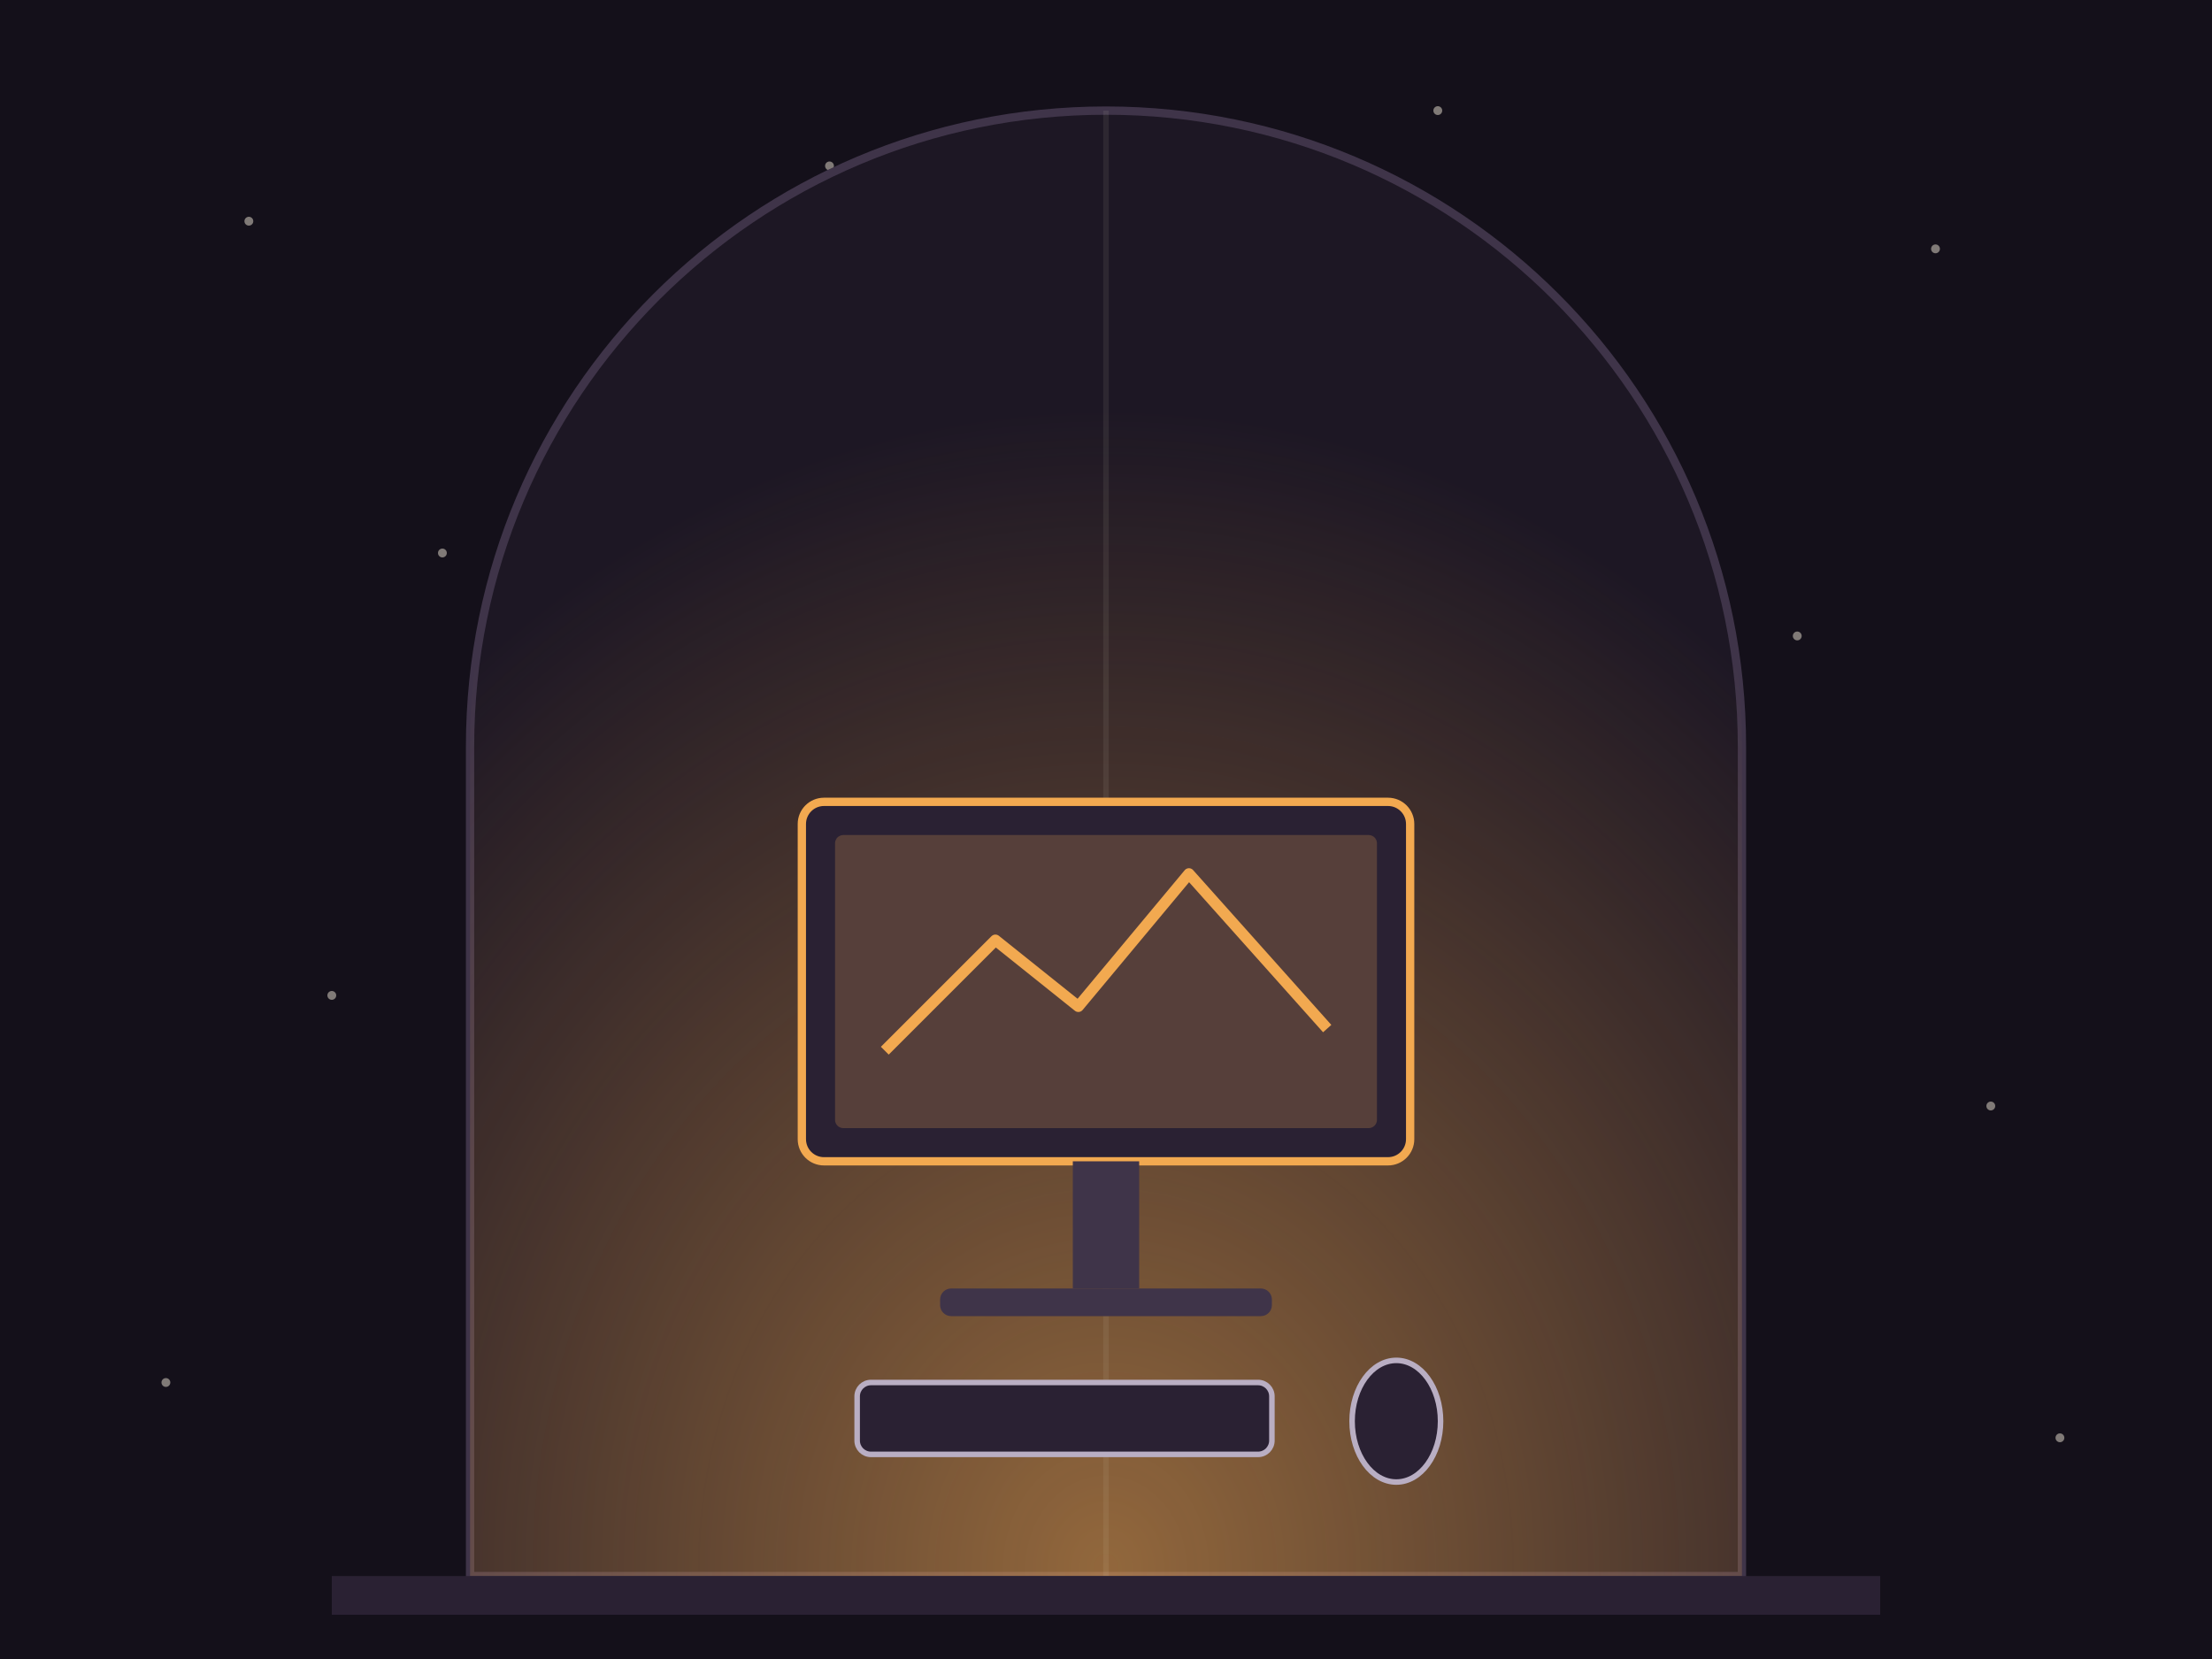
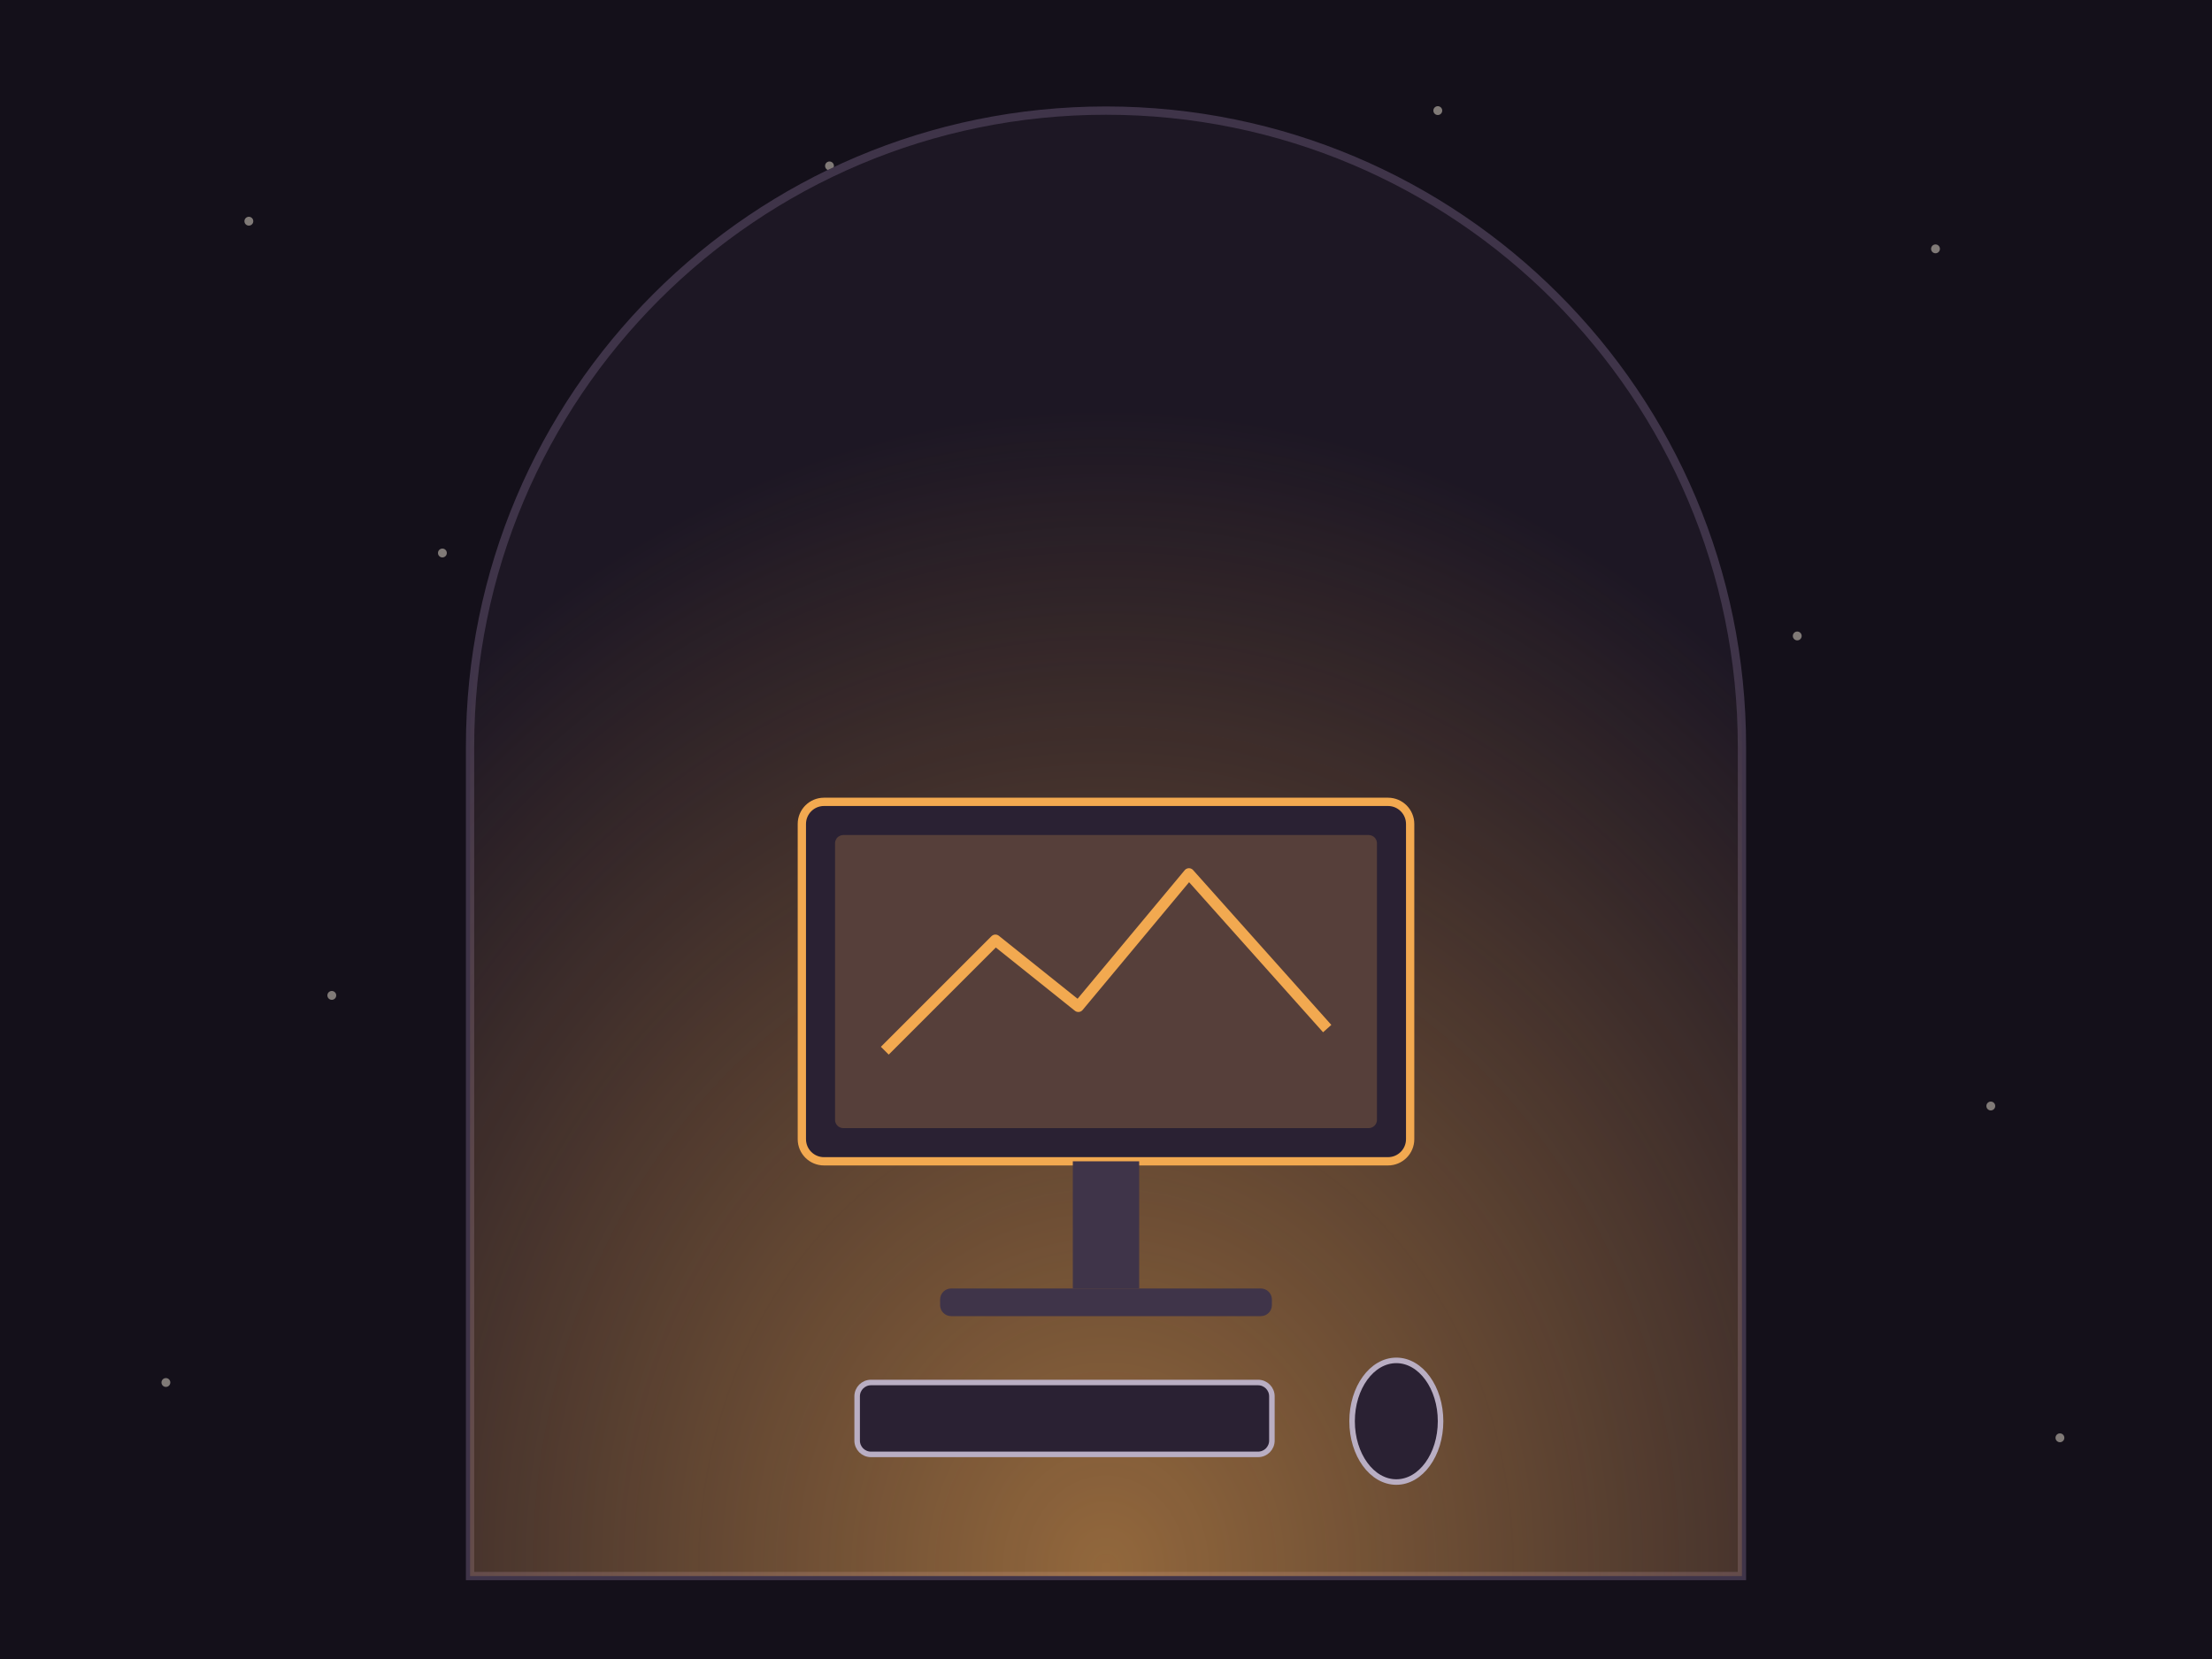
<svg xmlns="http://www.w3.org/2000/svg" viewBox="0 0 800 600" role="img" aria-label="A gaming monitor, keyboard and mouse glowing under an arched window">
  <defs>
    <radialGradient id="g" cx="50%" cy="100%" r="80%">
      <stop offset="0" stop-color="#f2a950" stop-opacity=".55" />
      <stop offset="1" stop-color="#f2a950" stop-opacity="0" />
    </radialGradient>
  </defs>
  <rect width="800" height="600" fill="#14101a" />
  <circle cx="90" cy="80" r="1.6" fill="#ebe3d3" opacity=".5" />
  <circle cx="160" cy="200" r="1.6" fill="#ebe3d3" opacity=".5" />
  <circle cx="120" cy="360" r="1.6" fill="#ebe3d3" opacity=".5" />
  <circle cx="700" cy="90" r="1.6" fill="#ebe3d3" opacity=".5" />
  <circle cx="650" cy="230" r="1.6" fill="#ebe3d3" opacity=".5" />
  <circle cx="720" cy="400" r="1.6" fill="#ebe3d3" opacity=".5" />
  <circle cx="60" cy="500" r="1.6" fill="#ebe3d3" opacity=".5" />
  <circle cx="745" cy="520" r="1.6" fill="#ebe3d3" opacity=".5" />
  <circle cx="300" cy="60" r="1.6" fill="#ebe3d3" opacity=".5" />
  <circle cx="520" cy="40" r="1.6" fill="#ebe3d3" opacity=".5" />
  <path d="M170 570V270A230 230 0 0 1 630 270V570Z" fill="#1d1724" stroke="#3f3449" stroke-width="3" />
  <path d="M170 570V270A230 230 0 0 1 630 270V570Z" fill="url(#g)" />
-   <path d="M400 40V570" stroke="#ebe3d3" stroke-opacity=".08" stroke-width="2" />
-   <rect x="120" y="570" width="560" height="14" fill="#2a2133" />
  <rect x="290" y="290" width="220" height="130" rx="8" fill="#2a2133" stroke="#f2a950" stroke-width="3" />
  <rect x="302" y="302" width="196" height="106" rx="3" fill="#f2a950" opacity=".22" />
  <path d="M320 380l40-40 30 24 40-48 50 56" fill="none" stroke="#f2a950" stroke-width="4" stroke-linejoin="round" />
  <rect x="388" y="420" width="24" height="46" fill="#3f3449" />
  <rect x="340" y="466" width="120" height="10" rx="4" fill="#3f3449" />
  <rect x="310" y="500" width="150" height="26" rx="5" fill="#2a2133" stroke="#b9aec3" stroke-width="2" />
  <ellipse cx="505" cy="514" rx="16" ry="22" fill="#2a2133" stroke="#b9aec3" stroke-width="2" />
</svg>
